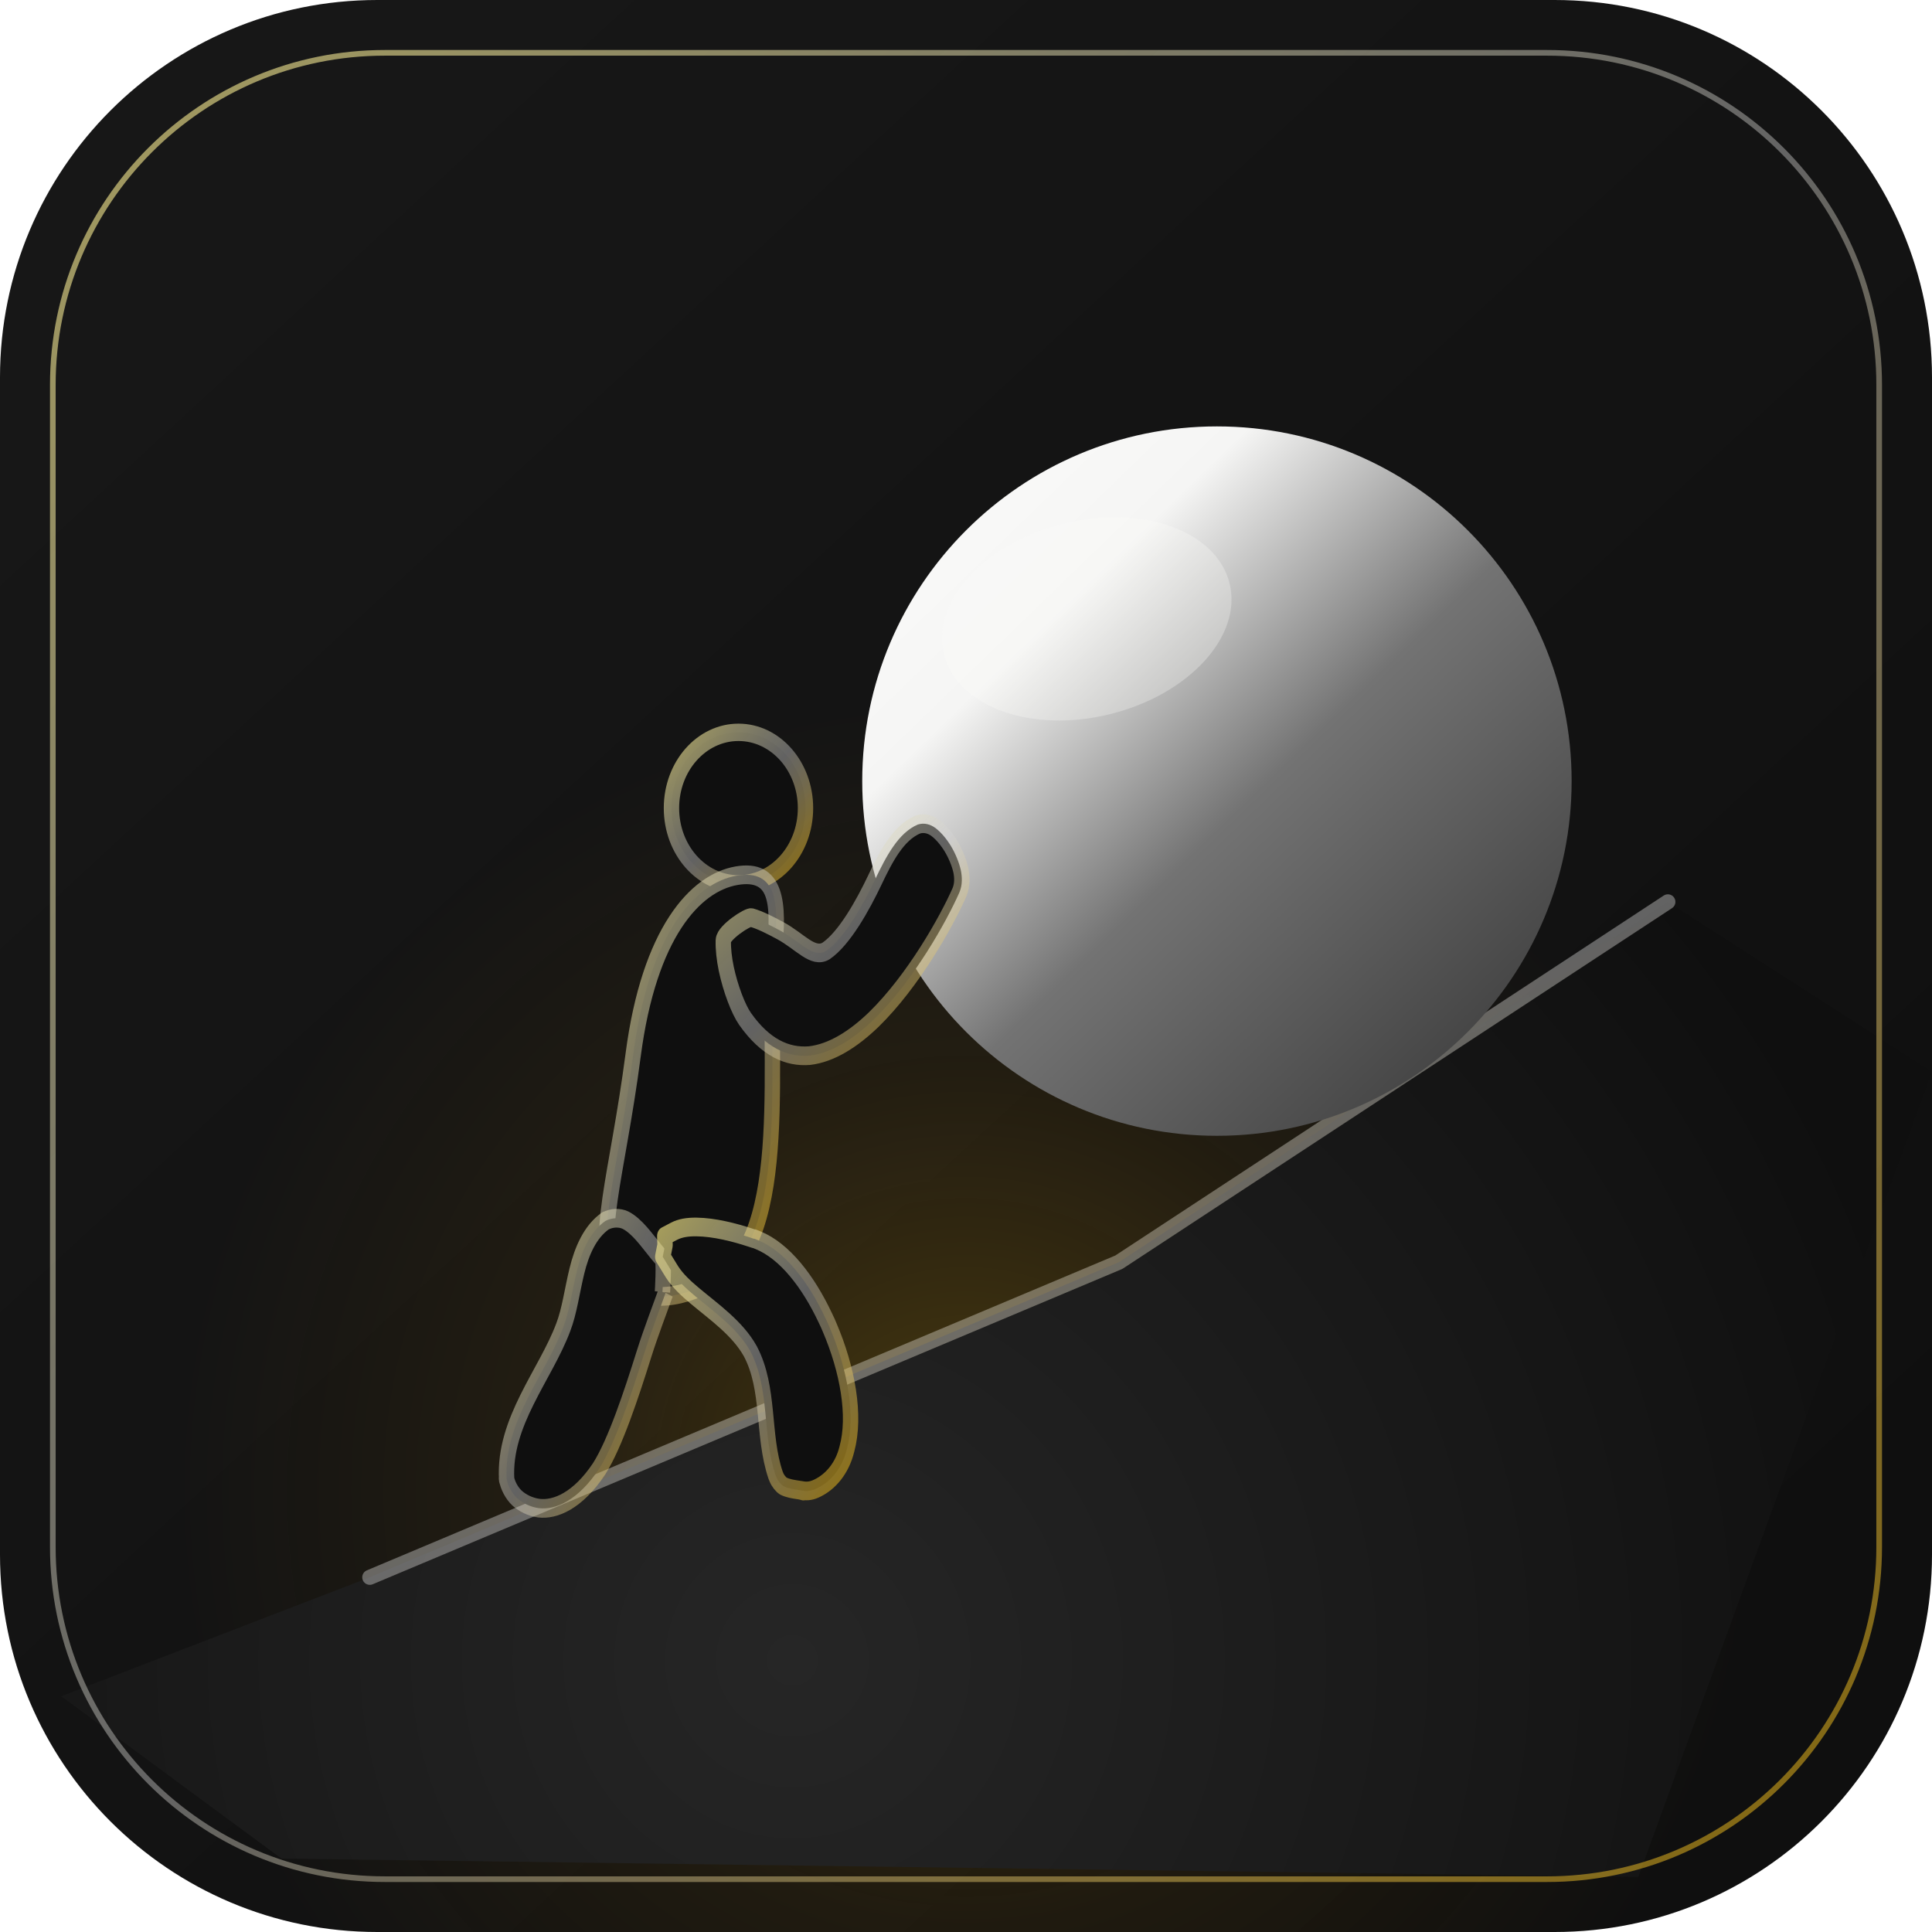
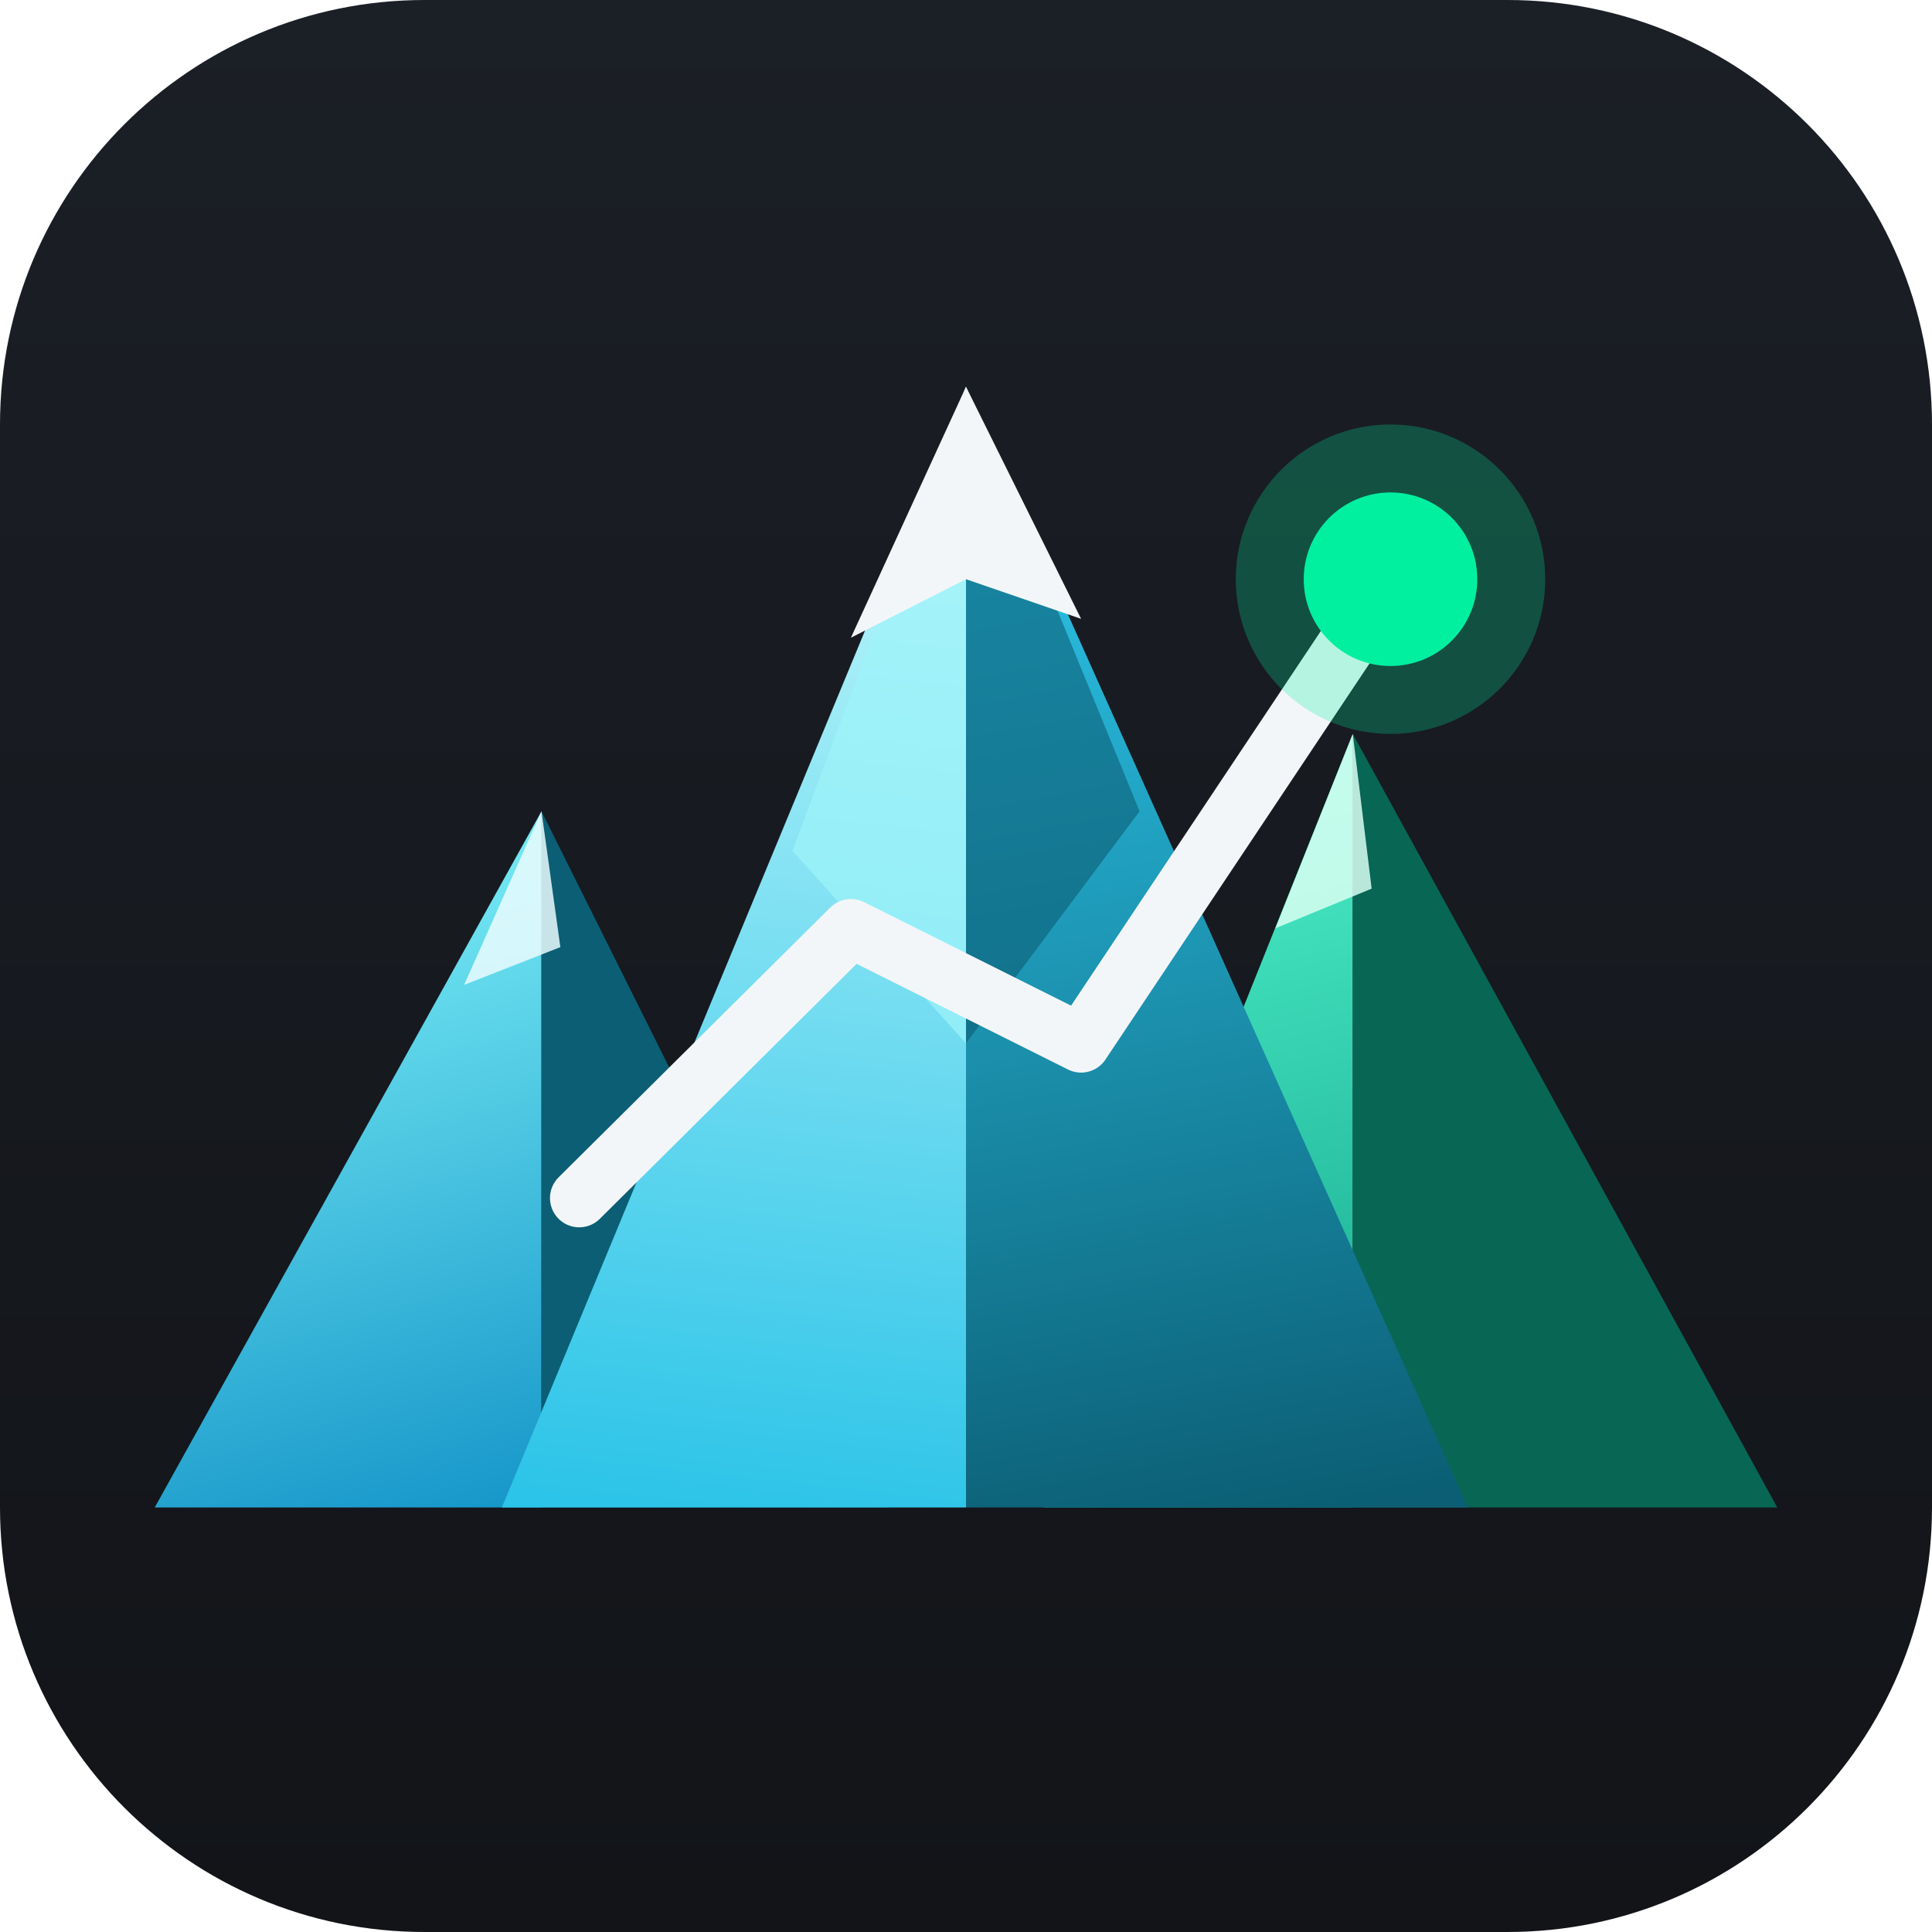
- <svg xmlns="http://www.w3.org/2000/svg" viewBox="-468.93 -462.32 1024 1024" width="1024px" height="1024px">
+ <svg xmlns="http://www.w3.org/2000/svg" width="1024" height="1024" viewBox="0 0 1024 1024" role="img" aria-label="YouPeak">
  <defs>
-     <linearGradient id="bg" x1="128" y1="96" x2="896" y2="928" gradientUnits="userSpaceOnUse" gradientTransform="matrix(1, 0, 0, 1, -468.9296, -462.3198)">
-       <stop offset="0" stop-color="#171717" />
-       <stop offset="1" stop-color="#0f0f0f" />
+     <linearGradient id="ypMarkBg" x1="512" y1="0" x2="512" y2="1024" gradientUnits="userSpaceOnUse">
+       <stop offset="0" stop-color="#1b1f26" />
+       <stop offset="1" stop-color="#121418" />
    </linearGradient>
-     <radialGradient id="warmGlow" cx="512" cy="790" r="420" gradientUnits="userSpaceOnUse" gradientTransform="matrix(1, 0, 0, 1, -468.9296, -462.3198)">
-       <stop offset="0" stop-color="#eab308" stop-opacity="0.26" />
-       <stop offset="0.55" stop-color="#ca8a04" stop-opacity="0.08" />
-       <stop offset="1" stop-color="#ca8a04" stop-opacity="0" />
-     </radialGradient>
-     <radialGradient id="hill" cx="420" cy="880" r="620" gradientUnits="userSpaceOnUse" gradientTransform="matrix(1, 0, 0, 1, -468.9296, -462.3198)">
-       <stop offset="0" stop-color="#262626" />
-       <stop offset="1" stop-color="#0f0f0f" />
-     </radialGradient>
-     <linearGradient id="rim" x1="0%" y1="0%" x2="100%" y2="100%">
-       <stop offset="0" stop-color="#fef08a" stop-opacity="0.62" />
-       <stop offset="0.5" stop-color="#d4d4d4" stop-opacity="0.42" />
-       <stop offset="1" stop-color="#eab308" stop-opacity="0.55" />
+     <linearGradient id="ypMarkPeakL" x1="184" y1="430" x2="287" y2="799" gradientUnits="userSpaceOnUse">
+       <stop offset="0" stop-color="#7ff2f8" />
+       <stop offset="1" stop-color="#1596c9" />
    </linearGradient>
-     <linearGradient id="boulder" x1="470" y1="280" x2="770" y2="590" gradientUnits="userSpaceOnUse" gradientTransform="matrix(1, 0, 0, 1, -468.9296, -462.3198)">
-       <stop offset="0" stop-color="#fafaf9" />
-       <stop offset="0.22" stop-color="#f5f5f4" />
-       <stop offset="0.55" stop-color="#737373" />
-       <stop offset="1" stop-color="#404040" />
+     <linearGradient id="ypMarkPeakR" x1="717" y1="389" x2="819" y2="799" gradientUnits="userSpaceOnUse">
+       <stop offset="0" stop-color="#4defc9" />
+       <stop offset="1" stop-color="#0e9f86" />
+     </linearGradient>
+     <linearGradient id="ypMarkMainL" x1="410" y1="246" x2="348" y2="799" gradientUnits="userSpaceOnUse">
+       <stop offset="0" stop-color="#bdf6fa" />
+       <stop offset="1" stop-color="#2cc4e8" />
+     </linearGradient>
+     <linearGradient id="ypMarkMainR" x1="614" y1="246" x2="717" y2="799" gradientUnits="userSpaceOnUse">
+       <stop offset="0" stop-color="#2cc4e8" />
+       <stop offset="1" stop-color="#0b5e74" />
    </linearGradient>
  </defs>
-   <g id="object-0" transform="matrix(1, 0, 0, 1, 0, 1.1368683772161603e-13)">
-     <rect width="1024" height="1024" rx="200" fill="url(#bg)" x="-468.93" y="-462.32" />
-     <rect width="1024" height="1024" rx="200" fill="url(#warmGlow)" x="-468.93" y="-462.32" />
-     <path fill="url(#hill)" d="M -319.761 522.766 L 399.416 532.495 L 555.07 105.68 L 415.07 15.68 L 124.07 206.68 L -272.93 373.68 L -436.502 436.709 L -319.761 522.766 Z" />
-     <path fill="none" stroke="url(#rim)" stroke-width="8" stroke-linecap="round" stroke-linejoin="round" d="M -272.93 373.68 L 124.07 206.68 L 415.07 15.68" />
-     <circle cx="176.07" cy="-48.32" r="188" fill="url(#boulder)" />
-     <ellipse cx="576" cy="328" rx="78" ry="52" fill="#fafaf9" opacity="0.3" transform="matrix(0.970296, -0.241922, 0.241922, 0.970296, -531.1699, -313.2297)" />
-     <g fill="#0f0f0f" stroke="url(#rim)" stroke-width="11" stroke-linejoin="round" transform="matrix(0.74, 0, 0, 0.9, -374.2296, -380.3199)">
-       <circle cx="400.957" cy="381.408" r="48" transform="matrix(1, 0, 0, 0.929601, 0, 30.23005)" />
-       <path d="M 325.525 530.143 C 336.986 458.05 370.121 428.816 399.553 424.612 C 428.985 420.409 430.055 441.237 426.703 469.271 C 423.352 497.303 426.89 539.89 424.144 578.389 C 421.398 616.888 412.368 651.299 383.88 662.98 C 357.068 674.66 330.584 677.497 313.668 659.391 C 296.752 641.285 314.064 602.236 325.525 530.143 Z" />
-       <path d="M 390.112 462.703 C 390.352 458.145 407.419 448.606 410.343 449.276 C 416.618 450.761 423.696 453.775 430.831 456.925 C 444.97 463.17 454.321 473.569 463.684 468.924 C 476.925 461.466 490.074 441.931 498.575 427.233 C 506.809 413 515.495 399.364 529.38 394.486 L 529.72 394.401 C 534.083 393.313 538.454 394.344 542.092 396.549 C 546.034 399.038 549.909 402.8 553.129 407.132 C 556.298 411.503 558.794 416.407 560.129 421.052 C 561.313 425.448 561.294 430.079 559.411 433.963 L 559.069 434.669 C 549.818 451.868 526.213 486.529 497.912 509.264 C 483.364 520.822 467.583 529.071 451.807 530.554 C 436.045 531.614 420.276 525.959 405.691 508.957 C 400.846 503.24 395.259 491.238 392.213 479.439 C 390.723 473.523 389.91 467.674 390.112 462.703 Z" />
-       <path d="M 346.512 669.741 C 346.512 669.741 347.88 651.501 346.322 650.133 C 344.756 648.759 343.265 647.304 341.656 645.674 C 338.429 642.406 335.076 638.75 331.626 635.524 C 328.184 632.301 324.099 629.128 320.019 627.453 C 315.802 625.826 310.283 625.895 305.438 628.008 L 305.194 628.105 L 305.586 627.949 L 305.946 627.729 L 305.718 627.868 C 294.651 634.192 288.65 645.795 285.224 657.391 C 281.788 668.976 279.894 681.097 275.465 690.524 C 262.735 718.559 232.605 746.094 234.9 780.007 L 234.913 780.307 L 234.894 779.861 L 234.796 779.425 L 234.856 779.692 C 235.524 783.296 238.464 788.185 242.415 791.165 C 246.121 793.961 251.769 796.378 257.926 797.051 C 269.678 798.258 285.898 792.705 301.126 773.903 C 312.659 758.916 324.178 730.212 333.42 705.978 C 338.044 693.853 345.358 678.191 348.766 670.293" />
-       <path d="M 466.095 690.332 C 479.185 715.411 485.087 742.707 478.618 762.206 C 475.223 773.727 466.814 781.522 457.447 785.26 C 453.651 786.796 450.444 787.239 446.89 786.727 L 445.46 786.521 L 447.455 787.018 L 446.129 786.697 C 444.89 786.386 441.565 786.142 438.265 785.524 C 436.621 785.219 434.667 784.721 433.102 784.055 C 431.256 783.078 429.199 780.983 428.12 778.801 L 427.512 777.566 C 417.823 754.084 423.666 726.751 409.458 704.659 C 400.304 691.12 383.431 681.486 369.846 672.124 C 363.081 667.467 357.474 663.152 353.398 657.97 C 353.293 657.835 353.2 657.713 353.092 657.568 L 346.714 649.04 L 348.356 642.203 L 348.36 641.998 L 348.157 636.861 L 354.773 634.002 C 359.14 632.115 364.421 631.409 370.856 631.469 C 383.583 631.575 398.244 634.693 409.259 637.674 L 412.052 638.43 L 412.153 638.329 L 414.937 639.257 C 433.982 645.637 450.837 663.459 463.249 685.165 L 464.682 687.67 L 464.706 687.67 Z" />
-     </g>
-     <rect x="-440.93" y="-434.32" width="968" height="968" rx="176" fill="none" stroke="url(#rim)" stroke-width="3" />
-   </g>
+   <rect width="1024" height="1024" rx="225" fill="url(#ypMarkBg)" />
+   <path fill="url(#ypMarkPeakL)" d="M287 430 L82 799 L287 799 Z" />
+   <path fill="#0b5e74" d="M287 430 L471 799 L287 799 Z" />
+   <path fill="#eafcfe" opacity="0.85" d="M287 430 L246 522 L297 502 Z" />
+   <path fill="url(#ypMarkPeakR)" d="M717 389 L553 799 L717 799 Z" />
+   <path fill="#086655" d="M717 389 L942 799 L717 799 Z" />
+   <path fill="#d8fff2" opacity="0.85" d="M717 389 L676 492 L727 471 Z" />
+   <path fill="url(#ypMarkMainL)" d="M512 205 L266 799 L512 799 Z" />
+   <path fill="url(#ypMarkMainR)" d="M512 205 L778 799 L512 799 Z" />
+   <path fill="#9ef4f9" opacity="0.7" d="M512 205 L420 451 L512 553 Z" />
+   <path fill="#0b5e74" opacity="0.6" d="M512 205 L604 430 L512 553 Z" />
+   <path fill="#f3f6f8" d="M512 205 L451 338 L512 307 L573 328 Z" />
+   <path fill="none" stroke="#f3f6f8" stroke-width="31" stroke-linecap="round" stroke-linejoin="round" d="M307 635 L451 492 L573 553 L737 307" />
+   <circle cx="737" cy="307" r="82" fill="#00f0a0" opacity="0.25" />
+   <circle cx="737" cy="307" r="46" fill="#00f0a0" />
</svg>
